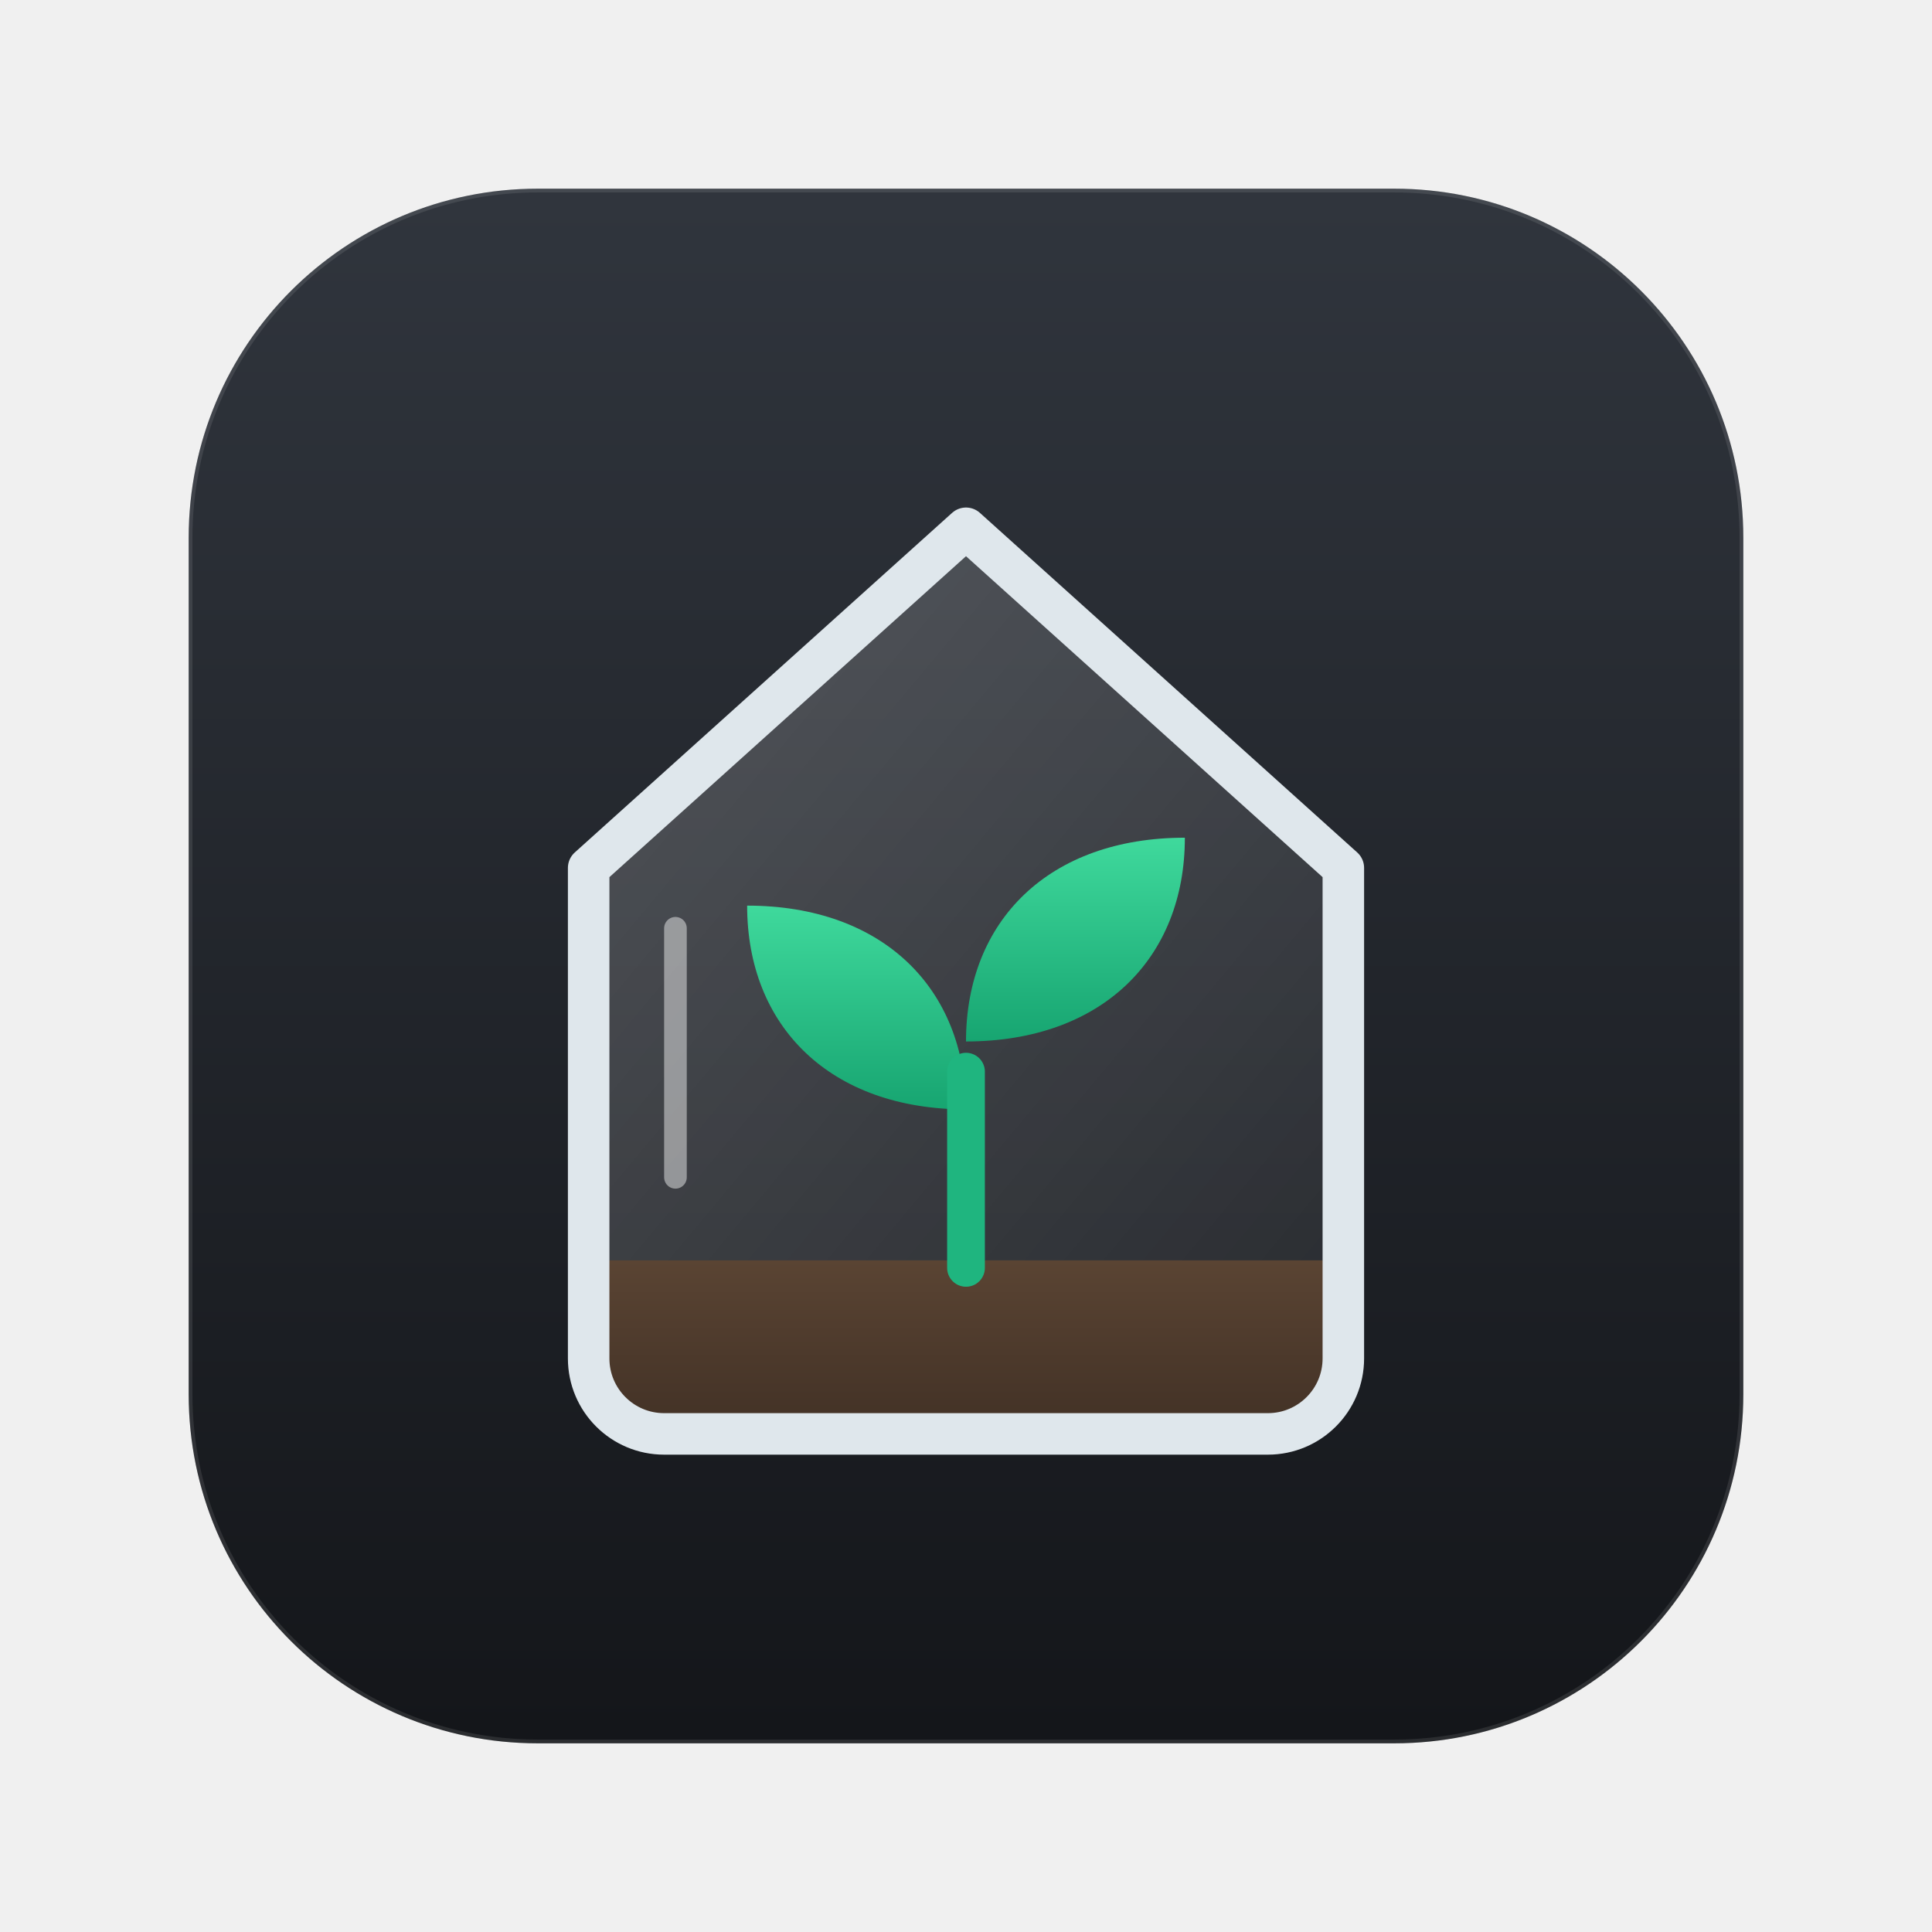
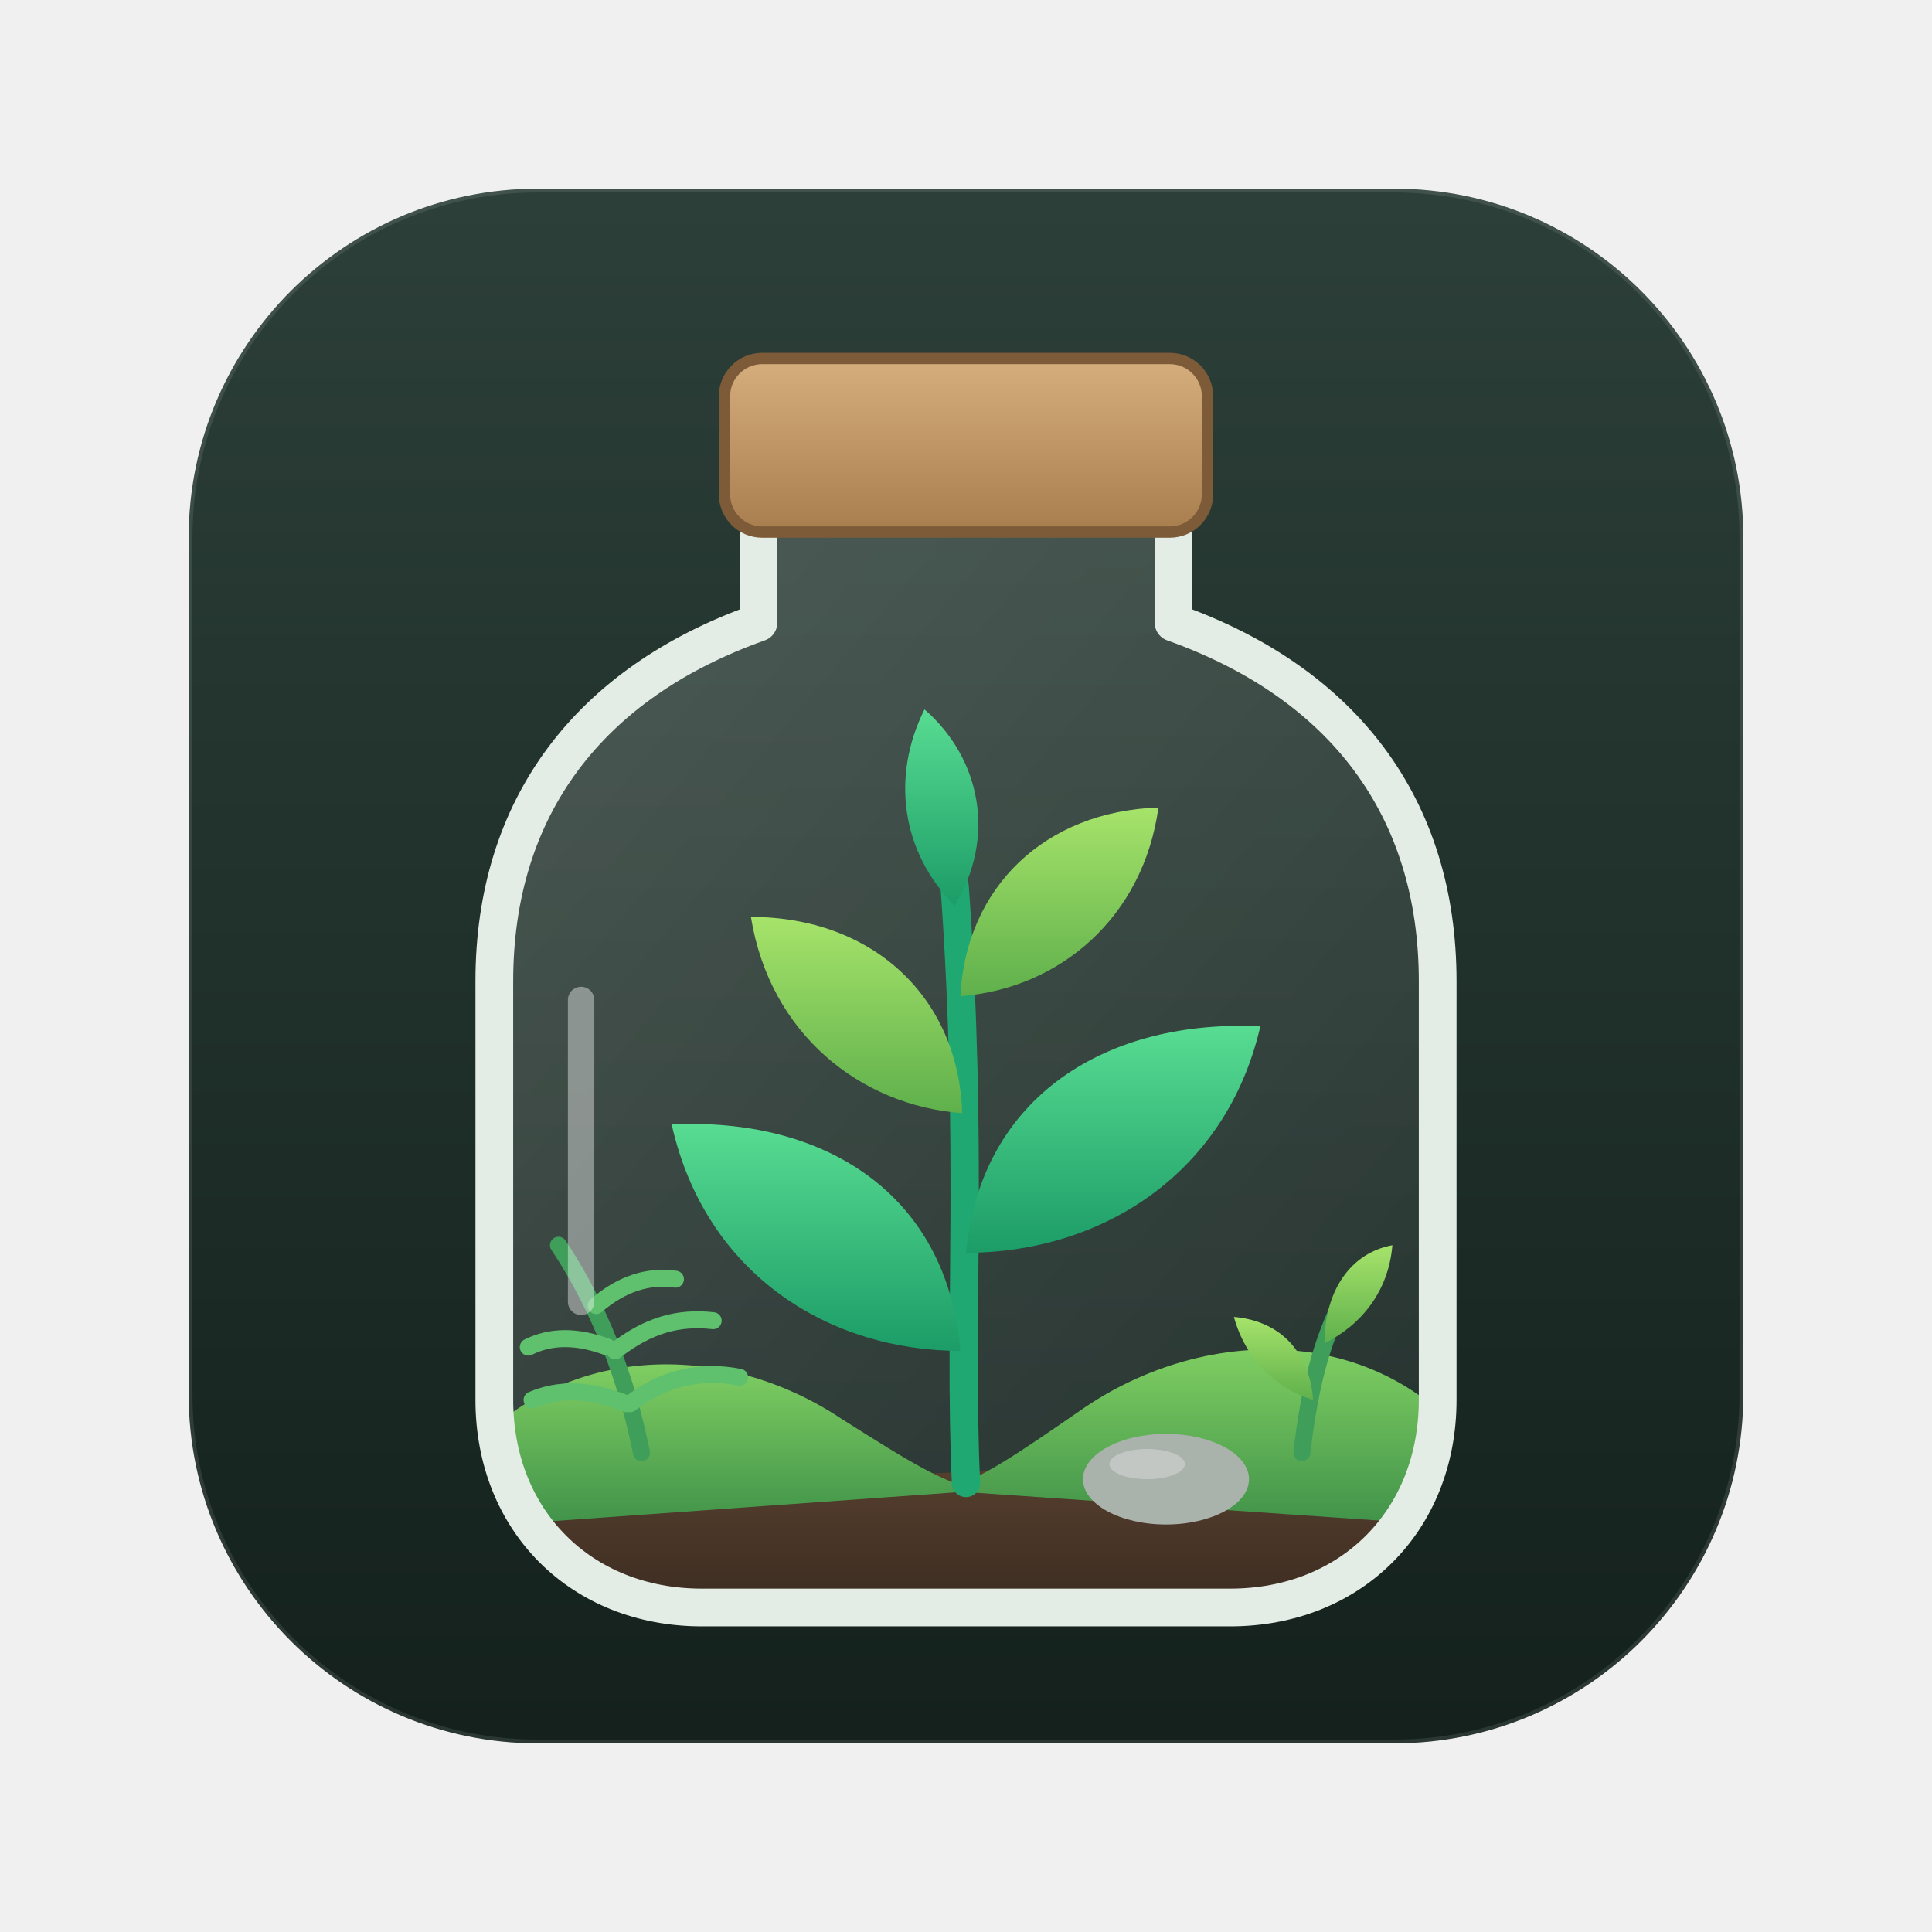
<svg xmlns="http://www.w3.org/2000/svg" width="1024" height="1024" viewBox="0 0 1024 1024">
  <defs>
    <linearGradient id="bg" x1="0" y1="0" x2="0" y2="1">
-       <stop offset="0" stop-color="#30353d" />
-       <stop offset="1" stop-color="#14161a" />
+       <stop offset="0" stop-color="#2c3f38" />
+       <stop offset="1" stop-color="#14211d" />
    </linearGradient>
    <linearGradient id="glass" x1="0" y1="0" x2="1" y2="1">
-       <stop offset="0" stop-color="#ffffff" stop-opacity="0.20" />
+       <stop offset="0" stop-color="#ffffff" stop-opacity="0.18" />
      <stop offset="1" stop-color="#ffffff" stop-opacity="0.05" />
    </linearGradient>
    <linearGradient id="soil" x1="0" y1="0" x2="0" y2="1">
-       <stop offset="0" stop-color="#5a4433" />
-       <stop offset="1" stop-color="#3a2b21" />
+       <stop offset="0" stop-color="#57402f" />
+       <stop offset="1" stop-color="#35271d" />
+     </linearGradient>
+     <linearGradient id="moss" x1="0" y1="0" x2="0" y2="1">
+       <stop offset="0" stop-color="#7fce62" />
+       <stop offset="1" stop-color="#3f9149" />
    </linearGradient>
    <linearGradient id="leaf" x1="0" y1="0" x2="0" y2="1">
-       <stop offset="0" stop-color="#3fd99c" />
-       <stop offset="1" stop-color="#17a571" />
+       <stop offset="0" stop-color="#58dc92" />
+       <stop offset="1" stop-color="#1c9c67" />
    </linearGradient>
-     <clipPath id="house">
-       <path d="M3 6.5 8 2l5 4.5V13a1 1 0 0 1-1 1H4a1 1 0 0 1-1-1z" />
+     <linearGradient id="leaf2" x1="0" y1="0" x2="0" y2="1">
+       <stop offset="0" stop-color="#a6e36a" />
+       <stop offset="1" stop-color="#5fb04c" />
+     </linearGradient>
+     <linearGradient id="cork" x1="0" y1="0" x2="0" y2="1">
+       <stop offset="0" stop-color="#d6ad7c" />
+       <stop offset="1" stop-color="#a97e4f" />
+     </linearGradient>
+     <clipPath id="jar">
+       <path d="M402 268 H622 V330 C712 362 762 428 762 520 V742 C762 806 716 852 652 852 H372 C308 852 262 806 262 742 V520 C262 428 312 362 402 330 Z" />
    </clipPath>
  </defs>
  <rect x="100" y="100" width="824" height="824" rx="185" fill="url(#bg)" />
  <rect x="101" y="101" width="822" height="822" rx="184" fill="none" stroke="#ffffff" stroke-opacity="0.10" stroke-width="2" />
-   <g transform="translate(192 200) scale(40)">
-     <path d="M3 6.5 8 2l5 4.5V13a1 1 0 0 1-1 1H4a1 1 0 0 1-1-1z" fill="url(#glass)" />
-     <rect x="2" y="11.7" width="12" height="3" fill="url(#soil)" clip-path="url(#house)" />
-     <path d="M8 9.7C6.2 9.7 5.1 8.6 5.1 7 6.9 7 8 8.1 8 9.7Z" fill="url(#leaf)" />
-     <path d="M8 8.8C8 7.2 9.1 6.1 10.9 6.1 10.9 7.7 9.8 8.8 8 8.8Z" fill="url(#leaf)" />
-     <path d="M8 11.8V9.2" fill="none" stroke="#1fb57f" stroke-width="0.5" stroke-linecap="round" />
-     <path d="M4.15 7.3V10.6" fill="none" stroke="#ffffff" stroke-opacity="0.45" stroke-width="0.3" stroke-linecap="round" />
-     <path d="M3 6.5 8 2l5 4.5V13a1 1 0 0 1-1 1H4a1 1 0 0 1-1-1z" fill="none" stroke="#dfe7ec" stroke-width="0.55" stroke-linejoin="round" />
+   <path d="M402 268 H622 V330 C712 362 762 428 762 520 V742 C762 806 716 852 652 852 H372 C308 852 262 806 262 742 V520 C262 428 312 362 402 330 Z" fill="url(#glass)" />
+   <g clip-path="url(#jar)">
+     <path d="M240 790 C340 770 420 786 512 780 C610 774 690 768 790 788 V870 H240 Z" fill="url(#soil)" />
+     <path d="M240 780 C290 712 380 708 446 752 C484 776 500 786 520 790 L240 810 Z" fill="url(#moss)" />
+     <path d="M790 780 C740 700 640 700 572 748 C540 770 520 784 500 790 L790 810 Z" fill="url(#moss)" />
+     <ellipse cx="618" cy="784" rx="44" ry="24" fill="#aab2ac" />
+     <ellipse cx="608" cy="776" rx="20" ry="8" fill="#ffffff" opacity="0.28" />
+     <path d="M512 786 C508 700 516 610 506 470" fill="none" stroke="#1fa871" stroke-width="15" stroke-linecap="round" />
+     <path d="M509 716 C440 716 374 676 356 596 C436 592 502 632 509 716 Z" fill="url(#leaf)" />
+     <path d="M512 664 C584 664 650 622 668 544 C588 540 520 580 512 664 Z" fill="url(#leaf)" />
+     <path d="M510 590 C456 586 408 548 398 486 C462 486 508 528 510 590 Z" fill="url(#leaf2)" />
+     <path d="M509 528 C562 524 606 486 614 428 C554 430 512 470 509 528 Z" fill="url(#leaf2)" />
+     <path d="M506 480 C478 452 472 412 490 376 C520 402 528 444 506 480 Z" fill="url(#leaf)" />
+     <path d="M340 770 C330 720 312 684 296 660" fill="none" stroke="#3f9e5a" stroke-width="9" stroke-linecap="round" />
+     <path d="M334 744 C352 730 372 726 392 730 M326 716 C344 702 360 698 378 700 M316 692 C330 680 344 676 358 678 M332 744 C312 736 296 736 282 742 M322 714 C306 708 292 708 280 714" fill="none" stroke="#5fc06e" stroke-width="9" stroke-linecap="round" />
+     <path d="M690 770 C694 736 700 712 712 688" fill="none" stroke="#3f9e5a" stroke-width="9" stroke-linecap="round" />
+     <path d="M702 712 C722 702 736 684 738 660 C716 664 702 684 702 712 Z" fill="url(#leaf2)" />
+     <path d="M696 742 C676 736 660 720 654 698 C678 700 694 716 696 742 Z" fill="url(#leaf2)" />
  </g>
+   <path d="M308 530 V690" fill="none" stroke="#ffffff" stroke-opacity="0.40" stroke-width="14" stroke-linecap="round" />
+   <path d="M402 268 H622 V330 C712 362 762 428 762 520 V742 C762 806 716 852 652 852 H372 C308 852 262 806 262 742 V520 C262 428 312 362 402 330 Z" fill="none" stroke="#e4ece6" stroke-width="20" stroke-linejoin="round" />
+   <rect x="384" y="190" width="256" height="92" rx="20" fill="url(#cork)" />
+   <rect x="384" y="190" width="256" height="92" rx="20" fill="none" stroke="#7d5b38" stroke-width="6" />
</svg>
